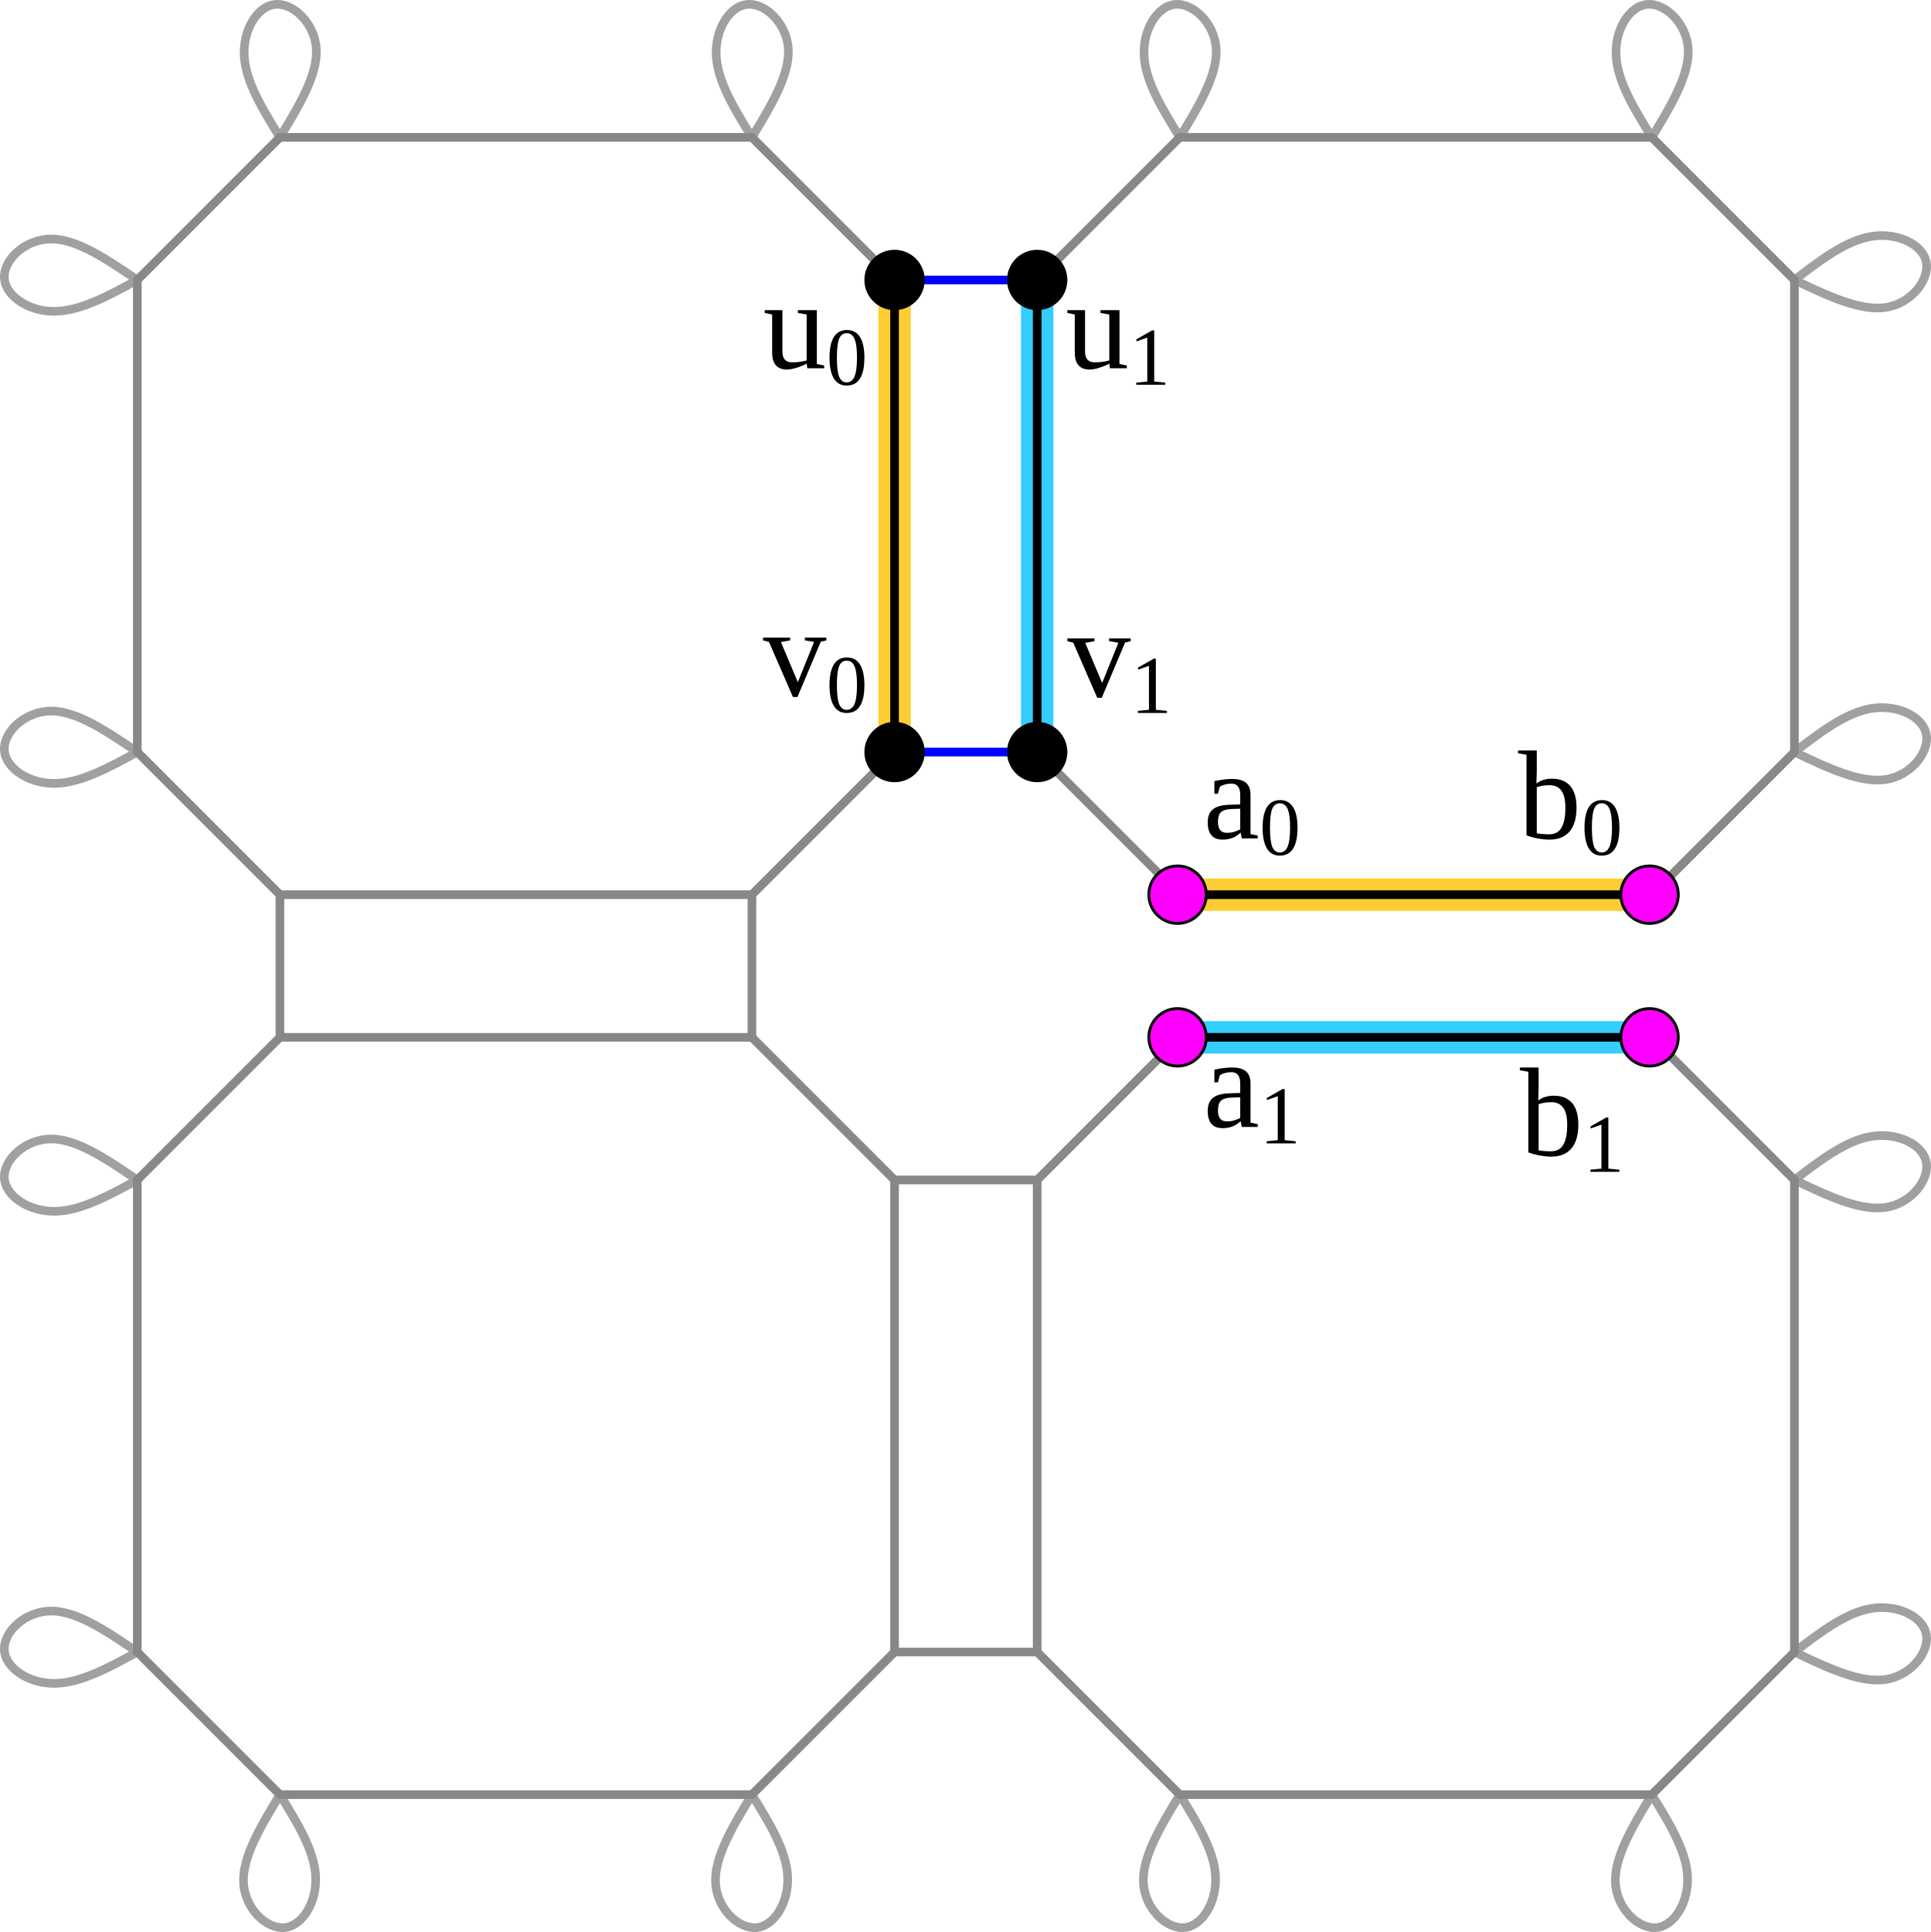
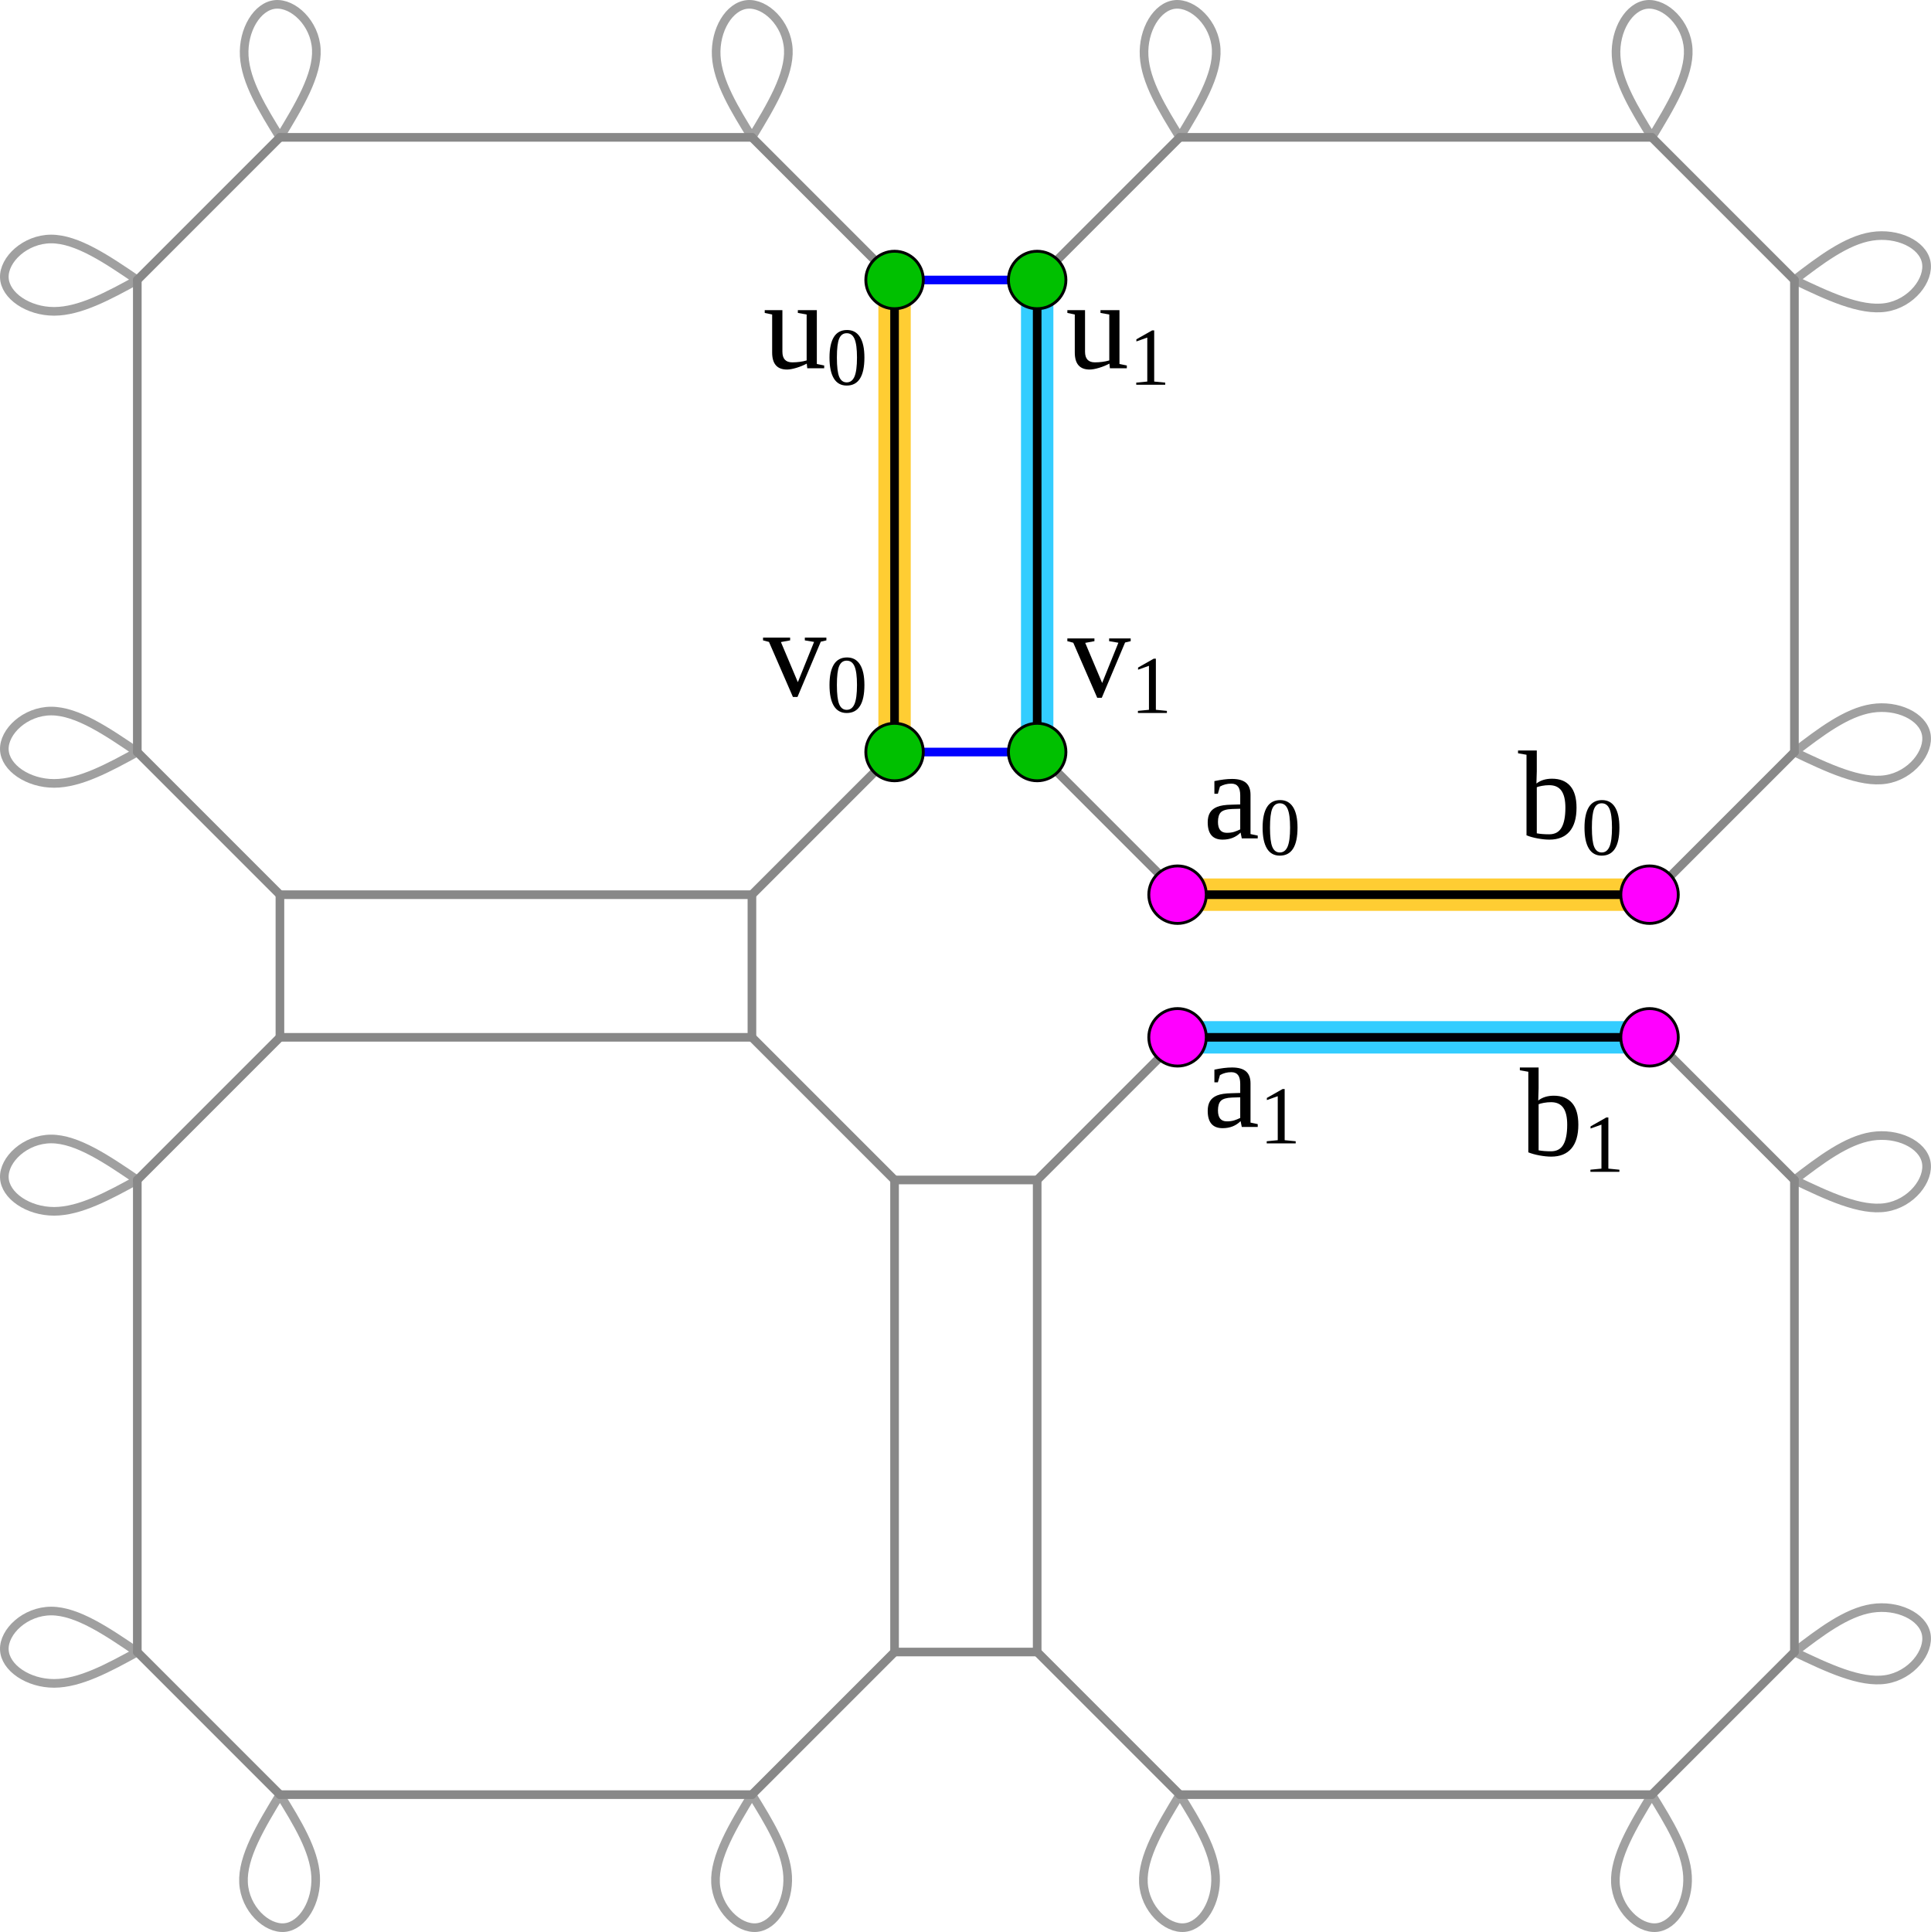
<svg xmlns="http://www.w3.org/2000/svg" width="894.54" height="894.917" version="1.1" id="svg38874">
  <defs id="defs38878">
    </defs>
  <style id="style">
		.arc0 {
			fill:none;
			fill-rule:evenodd;
			stroke:black;
			stroke-width:4;
			stroke-linecap:round;
			stroke-linejoin:round;
			stroke-opacity:1;
		}
		.arc1 {
			fill:none;
			fill-rule:evenodd;
			stroke:red;
			stroke-width:4;
			stroke-linecap:round;
			stroke-linejoin:round;
			stroke-opacity:1;
		}
		.arc2 {
			fill:none;
			fill-rule:evenodd;
			stroke:blue;
			stroke-width:4;
			stroke-linecap:round;
			stroke-linejoin:round;
			stroke-opacity:1;
		}
		.arc3 {
			fill:none;
			fill-rule:evenodd;
			stroke:green;
			stroke-width:4;
			stroke-linecap:round;
			stroke-linejoin:round;
			stroke-opacity:1;
		}
		.topological-dart {
			fill:#000000;
			stroke:#000000;
			stroke-width:0;
			stroke-linecap:round;
			stroke-linejoin:round;
			stroke-dasharray:none;
			paint-order:markers fill stroke;
		}
	</style>
  <path style="fill:none;fill-opacity:1;stroke:#ffc000;stroke-width:15;stroke-linecap:round;stroke-linejoin:round;stroke-opacity:0.8;stop-color:#000000" d="M 414.414,129.69 V 348.35" id="path40176" />
  <path style="fill:none;fill-opacity:1;stroke:#00c0ff;stroke-width:15;stroke-linecap:round;stroke-linejoin:round;stroke-opacity:0.8;stop-color:#000000" d="M 480.486,129.69 V 348.35" id="path40178" />
  <line class="arc1" id="link0_@1_1" x1="63.609" y1="765.227" x2="129.681" y2="831.299" style="stroke:#888888;stroke-opacity:1" />
  <line class="arc0" id="link0_@0_7" x1="63.609" y1="765.227" x2="63.609" y2="546.567" style="stroke:#888888;stroke-opacity:1" />
  <line class="arc0" id="link1_@0_2" x1="129.681" y1="831.299" x2="348.341" y2="831.299" style="stroke:#888888;stroke-opacity:1" />
  <line class="arc1" id="link2_@1_12" x1="348.341" y1="831.299" x2="414.414" y2="765.227" style="stroke:#888888;stroke-opacity:1" />
  <line class="arc1" id="link3_@1_5" x1="414.414" y1="546.567" x2="348.341" y2="480.495" style="stroke:#888888;stroke-opacity:1" />
  <line class="arc2" id="link3_@2_8" x1="414.414" y1="546.567" x2="480.486" y2="546.567" style="stroke:#888888;stroke-opacity:1" />
  <line class="arc0" id="link3_@0_12" x1="414.414" y1="546.567" x2="414.414" y2="765.227" style="stroke:#888888;stroke-opacity:1" />
  <line class="arc1" id="link4_@1_13" x1="480.486" y1="765.227" x2="546.558" y2="831.299" style="stroke:#888888;stroke-opacity:1" />
  <line class="arc2" id="link4_@2_12" x1="480.486" y1="765.227" x2="414.414" y2="765.227" style="stroke:#888888;stroke-opacity:1" />
  <line class="arc0" id="link4_@0_8" x1="480.486" y1="765.227" x2="480.486" y2="546.567" style="stroke:#888888;stroke-opacity:1" />
  <line class="arc2" id="link5_@2_20" x1="348.341" y1="480.495" x2="348.341" y2="414.423" style="stroke:#888888;stroke-opacity:1" />
  <line class="arc0" id="link5_@0_6" x1="348.341" y1="480.495" x2="129.681" y2="480.495" style="stroke:#888888;stroke-opacity:1" />
  <line class="arc1" id="link6_@1_7" x1="129.681" y1="480.495" x2="63.609" y2="546.567" style="stroke:#888888;stroke-opacity:1" />
  <line class="arc2" id="link6_@2_16" x1="129.681" y1="480.495" x2="129.681" y2="414.423" style="stroke:#888888;stroke-opacity:1" />
  <line class="arc1" id="link8_@1_9" x1="480.486" y1="546.567" x2="546.558" y2="480.495" style="stroke:#888888;stroke-opacity:1" />
  <path style="fill:none;fill-opacity:1;stroke:#00c0ff;stroke-width:15;stroke-linecap:round;stroke-linejoin:round;stroke-opacity:0.8;stop-color:#000000" d="M 546.558,480.495 H 765.218" id="path40066" />
  <line class="arc0" id="link9_@0_10" x1="546.558" y1="480.495" x2="765.218" y2="480.495" style="stroke:#000008;stroke-opacity:1" />
  <line class="arc1" id="link10_@1_11" x1="765.218" y1="480.495" x2="831.29" y2="546.567" style="stroke:#888888;stroke-opacity:1" />
  <line class="arc0" id="link11_@0_15" x1="831.29" y1="546.567" x2="831.29" y2="765.227" style="stroke:#888888;stroke-opacity:1" />
  <line class="arc0" id="link13_@0_14" x1="546.558" y1="831.299" x2="765.218" y2="831.299" style="stroke:#888888;stroke-opacity:1" />
  <line class="arc1" id="link14_@1_15" x1="765.218" y1="831.299" x2="831.29" y2="765.227" style="stroke:#888888;stroke-opacity:1" />
  <line class="arc1" id="link16_@1_17" x1="129.681" y1="414.423" x2="63.609" y2="348.35" style="stroke:#888888;stroke-opacity:1" />
  <line class="arc0" id="link16_@0_20" x1="129.681" y1="414.423" x2="348.341" y2="414.423" style="stroke:#888888;stroke-opacity:1" />
  <line class="arc0" id="link17_@0_18" x1="63.609" y1="348.35" x2="63.609" y2="129.69" style="stroke:#888888;stroke-opacity:1" />
  <line class="arc1" id="link18_@1_19" x1="63.609" y1="129.69" x2="129.681" y2="63.618" style="stroke:#888888;stroke-opacity:1" />
  <line class="arc0" id="link19_@0_23" x1="129.681" y1="63.618" x2="348.341" y2="63.618" style="stroke:#888888;stroke-opacity:1" />
  <line class="arc1" id="link20_@1_21" x1="348.341" y1="414.423" x2="414.414" y2="348.35" style="stroke:#888888;stroke-opacity:1" />
  <line class="arc2" id="link21_@2_24" x1="414.414" y1="348.35" x2="480.486" y2="348.35" style="stroke:#0000ff;stroke-opacity:1" />
  <line class="arc0" id="link21_@0_22" x1="414.414" y1="348.35" x2="414.414" y2="129.69" style="stroke:#000000;stroke-opacity:1" />
  <line class="arc1" id="link22_@1_23" x1="414.414" y1="129.69" x2="348.341" y2="63.618" style="stroke:#888888;stroke-opacity:1" />
  <line class="arc2" id="link22_@2_28" x1="414.414" y1="129.69" x2="480.486" y2="129.69" style="stroke:#0000ff;stroke-opacity:1" />
  <line class="arc1" id="link24_@1_25" x1="480.486" y1="348.35" x2="546.558" y2="414.423" style="stroke:#888888;stroke-opacity:1" />
  <line class="arc0" id="link24_@0_28" x1="480.486" y1="348.35" x2="480.486" y2="129.69" style="stroke:#000000;stroke-opacity:1" />
  <path style="fill:none;fill-opacity:1;stroke:#ffc000;stroke-width:15;stroke-linecap:round;stroke-linejoin:round;stroke-opacity:0.8;stop-color:#000000" d="M 546.558,414.423 H 765.218" id="path39956" />
  <line class="arc0" id="link25_@0_26" x1="546.558" y1="414.423" x2="765.218" y2="414.423" style="stroke:#000000;stroke-opacity:1" />
  <line class="arc1" id="link26_@1_27" x1="765.218" y1="414.423" x2="831.29" y2="348.35" style="stroke:#888888;stroke-opacity:1" />
  <line class="arc0" id="link27_@0_31" x1="831.29" y1="348.35" x2="831.29" y2="129.69" style="stroke:#888888;stroke-opacity:1" />
  <line class="arc1" id="link28_@1_29" x1="480.486" y1="129.69" x2="546.558" y2="63.618" style="stroke:#888888;stroke-opacity:1" />
  <line class="arc0" id="link29_@0_30" x1="546.558" y1="63.618" x2="765.218" y2="63.618" style="stroke:#888888;stroke-opacity:1" />
  <line class="arc1" id="link30_@1_31" x1="765.218" y1="63.618" x2="831.29" y2="129.69" style="stroke:#888888;stroke-opacity:1" />
  <path style="fill:none;fill-opacity:1;stroke:#888888;stroke-width:4;stroke-linecap:round;stroke-linejoin:bevel;stroke-dasharray:none;stroke-dashoffset:0;stroke-opacity:0.8;stop-color:#000000" d="m 831.29,129.69 c 15.236,7.268 30.473,14.536 42.329,12.701 11.856,-1.835 20.33,-12.774 18.718,-21.005 -1.612,-8.231 -13.308,-13.753 -25.163,-11.917 -11.855,1.836 -23.87,11.028 -35.884,20.22" id="path11686-7-4-7-9-2-4" />
  <path style="fill:none;fill-opacity:1;stroke:#888888;stroke-width:4;stroke-linecap:round;stroke-linejoin:bevel;stroke-dasharray:none;stroke-dashoffset:0;stroke-opacity:0.8;stop-color:#000000" d="M 765.218,63.618 C 773.969,49.182 782.72,34.745 782.076,22.766 781.433,10.786 771.393,1.264 763.042,2.047 754.692,2.83 748.031,13.917 748.676,25.897 c 0.645,11.979 8.594,24.851 16.542,37.721" id="path11686-7-4-7-9-2-4-9" />
  <path style="fill:none;fill-opacity:1;stroke:#888888;stroke-width:4;stroke-linecap:round;stroke-linejoin:bevel;stroke-dasharray:none;stroke-dashoffset:0;stroke-opacity:0.8;stop-color:#000000" d="m 765.218,831.299 c -8.751,14.436 -17.502,28.872 -16.858,40.852 0.644,11.98 10.683,21.502 19.034,20.719 8.351,-0.783 15.011,-11.87 14.366,-23.85 -0.645,-11.979 -8.594,-24.851 -16.542,-37.721" id="path11686-7-4-7-9-2-4-9-89-6" />
  <path style="fill:none;fill-opacity:1;stroke:#888888;stroke-width:4;stroke-linecap:round;stroke-linejoin:bevel;stroke-dasharray:none;stroke-dashoffset:0;stroke-opacity:0.8;stop-color:#000000" d="m 63.609,129.69 c -13.955,-9.499 -27.91,-18.998 -39.907,-18.987 -11.997,0.012 -22.035,9.536 -21.693,17.916 0.342,8.38 11.063,15.616 23.06,15.603 11.997,-0.013 25.269,-7.272 38.54,-14.532" id="path84533-9-9" />
  <path style="fill:none;fill-opacity:1;stroke:#888888;stroke-width:4;stroke-linecap:round;stroke-linejoin:bevel;stroke-dasharray:none;stroke-dashoffset:0;stroke-opacity:0.8;stop-color:#000000" d="m 831.29,348.35 c 15.236,7.268 30.473,14.536 42.329,12.701 11.856,-1.835 20.33,-12.774 18.718,-21.005 -1.612,-8.231 -13.308,-13.753 -25.163,-11.917 -11.855,1.836 -23.87,11.028 -35.884,20.22" id="path11686-7-4-7-9-2-4-92" />
  <path style="fill:none;fill-opacity:1;stroke:#888888;stroke-width:4;stroke-linecap:round;stroke-linejoin:bevel;stroke-dasharray:none;stroke-dashoffset:0;stroke-opacity:0.8;stop-color:#000000" d="M 546.558,63.618 C 555.308,49.182 564.06,34.745 563.416,22.766 562.772,10.786 552.733,1.264 544.382,2.047 536.032,2.83 529.371,13.917 530.016,25.897 c 0.645,11.979 8.594,24.851 16.542,37.721" id="path11686-7-4-7-9-2-4-9-0" />
  <path style="fill:none;fill-opacity:1;stroke:#888888;stroke-width:4;stroke-linecap:round;stroke-linejoin:bevel;stroke-dasharray:none;stroke-dashoffset:0;stroke-opacity:0.8;stop-color:#000000" d="m 546.558,831.299 c -8.751,14.436 -17.502,28.872 -16.858,40.852 0.644,11.98 10.683,21.502 19.034,20.719 8.351,-0.783 15.011,-11.87 14.366,-23.85 -0.645,-11.979 -8.594,-24.851 -16.542,-37.721" id="path11686-7-4-7-9-2-4-9-89-6-6" />
  <path style="fill:none;fill-opacity:1;stroke:#888888;stroke-width:4;stroke-linecap:round;stroke-linejoin:bevel;stroke-dasharray:none;stroke-dashoffset:0;stroke-opacity:0.8;stop-color:#000000" d="m 63.609,348.35 c -13.955,-9.499 -27.91,-18.998 -39.907,-18.987 -11.997,0.012 -22.035,9.536 -21.693,17.916 0.342,8.38 11.063,15.616 23.06,15.603 11.997,-0.013 25.269,-7.272 38.54,-14.532" id="path84533-9-9-8" />
  <path style="fill:none;fill-opacity:1;stroke:#888888;stroke-width:4;stroke-linecap:round;stroke-linejoin:bevel;stroke-dasharray:none;stroke-dashoffset:0;stroke-opacity:0.8;stop-color:#000000" d="m 831.29,546.567 c 15.236,7.268 30.473,14.536 42.329,12.701 11.856,-1.835 20.33,-12.774 18.718,-21.005 -1.612,-8.231 -13.308,-13.753 -25.163,-11.917 -11.855,1.836 -23.87,11.028 -35.884,20.22" id="path11686-7-4-7-9-2-4-7" />
  <path style="fill:none;fill-opacity:1;stroke:#888888;stroke-width:4;stroke-linecap:round;stroke-linejoin:bevel;stroke-dasharray:none;stroke-dashoffset:0;stroke-opacity:0.8;stop-color:#000000" d="m 348.341,63.618 c 8.751,-14.436 17.502,-28.872 16.858,-40.852 -0.644,-11.98 -10.683,-21.502 -19.034,-20.719 -8.351,0.783 -15.011,11.87 -14.366,23.85 0.645,11.979 8.594,24.851 16.542,37.721" id="path11686-7-4-7-9-2-4-9-2" />
  <path style="fill:none;fill-opacity:1;stroke:#888888;stroke-width:4;stroke-linecap:round;stroke-linejoin:bevel;stroke-dasharray:none;stroke-dashoffset:0;stroke-opacity:0.8;stop-color:#000000" d="m 348.341,831.299 c -8.751,14.436 -17.502,28.872 -16.858,40.852 0.644,11.98 10.683,21.502 19.034,20.719 8.351,-0.783 15.011,-11.87 14.366,-23.85 -0.645,-11.979 -8.594,-24.851 -16.542,-37.721" id="path11686-7-4-7-9-2-4-9-89-6-2" />
  <path style="fill:none;fill-opacity:1;stroke:#888888;stroke-width:4;stroke-linecap:round;stroke-linejoin:bevel;stroke-dasharray:none;stroke-dashoffset:0;stroke-opacity:0.8;stop-color:#000000" d="m 63.609,546.567 c -13.955,-9.499 -27.91,-18.998 -39.907,-18.987 -11.997,0.012 -22.035,9.536 -21.693,17.916 0.342,8.38 11.063,15.616 23.06,15.603 11.997,-0.013 25.269,-7.272 38.54,-14.532" id="path84533-9-9-6" />
  <path style="fill:none;fill-opacity:1;stroke:#888888;stroke-width:4;stroke-linecap:round;stroke-linejoin:bevel;stroke-dasharray:none;stroke-dashoffset:0;stroke-opacity:0.8;stop-color:#000000" d="m 831.29,765.227 c 15.236,7.268 30.473,14.536 42.329,12.701 11.856,-1.835 20.33,-12.774 18.718,-21.005 -1.612,-8.231 -13.308,-13.753 -25.163,-11.917 -11.855,1.836 -23.87,11.028 -35.884,20.22" id="path11686-7-4-7-9-2-4-5" />
  <path style="fill:none;fill-opacity:1;stroke:#888888;stroke-width:4;stroke-linecap:round;stroke-linejoin:bevel;stroke-dasharray:none;stroke-dashoffset:0;stroke-opacity:0.8;stop-color:#000000" d="M 129.681,63.618 C 138.432,49.182 147.183,34.745 146.539,22.766 145.896,10.786 135.856,1.264 127.505,2.047 c -8.351,0.783 -15.011,11.87 -14.366,23.85 0.645,11.979 8.594,24.851 16.542,37.721" id="path11686-7-4-7-9-2-4-9-9" />
  <path style="fill:none;fill-opacity:1;stroke:#888888;stroke-width:4;stroke-linecap:round;stroke-linejoin:bevel;stroke-dasharray:none;stroke-dashoffset:0;stroke-opacity:0.8;stop-color:#000000" d="m 129.681,831.299 c -8.751,14.436 -17.502,28.872 -16.858,40.852 0.644,11.98 10.683,21.502 19.034,20.719 8.351,-0.783 15.011,-11.87 14.366,-23.85 -0.645,-11.979 -8.594,-24.851 -16.542,-37.721" id="path11686-7-4-7-9-2-4-9-89-6-4" />
  <path style="fill:none;fill-opacity:1;stroke:#888888;stroke-width:4;stroke-linecap:round;stroke-linejoin:bevel;stroke-dasharray:none;stroke-dashoffset:0;stroke-opacity:0.8;stop-color:#000000" d="m 63.609,765.227 c -13.955,-9.499 -27.91,-18.998 -39.907,-18.987 -11.997,0.012 -22.035,9.536 -21.693,17.916 0.342,8.38 11.063,15.616 23.06,15.603 11.997,-0.013 25.269,-7.272 38.54,-14.532" id="path84533-9-9-9" />
  <circle id="dart9" cx="545.513" cy="480.495" r="13.31" stroke="black" fill="#000000" style="fill:#ff00ff;fill-opacity:1;stroke:#000002;stroke-width:1.331;stroke-opacity:1" />
  <circle id="dart10" cx="764.174" cy="480.495" r="13.31" stroke="black" fill="#000000" style="fill:#ff00ff;fill-opacity:1;stroke:#000002;stroke-width:1.331;stroke-opacity:1" />
  <circle id="dart25" cx="545.513" cy="414.423" r="13.31" stroke="black" fill="#000000" style="fill:#ff00ff;fill-opacity:1;stroke:#000002;stroke-width:1.331;stroke-opacity:1" />
  <circle id="dart26" cx="764.174" cy="414.423" r="13.31" stroke="black" fill="#000000" style="fill:#ff00ff;fill-opacity:1;stroke:#000002;stroke-width:1.331;stroke-opacity:1" />
-   <circle id="dart9-0" cx="-348.35" cy="480.485" r="13.31" stroke="black" fill="#000000" style="stroke:#000002;stroke-width:1.331;stroke-opacity:1" transform="rotate(-90)" />
-   <circle id="dart10-9" cx="-129.69" cy="480.485" r="13.31" stroke="black" fill="#000000" style="stroke:#000002;stroke-width:1.331;stroke-opacity:1" transform="rotate(-90)" />
-   <circle id="dart25-1" cx="-348.35" cy="414.414" r="13.31" stroke="black" fill="#000000" style="stroke:#000002;stroke-width:1.331;stroke-opacity:1" transform="rotate(-90)" />
-   <circle id="dart26-7" cx="-129.69" cy="414.414" r="13.31" stroke="black" fill="#000000" style="stroke:#000002;stroke-width:1.331;stroke-opacity:1" transform="rotate(-90)" />
+   <circle id="dart9-0" cx="-348.35" cy="480.485" r="13.31" stroke="black" fill="#000000" style="stroke:#000002;stroke-width:1.331;stroke-opacity:1;fill:#00c000;fill-opacity:1" transform="rotate(-90)" />
+   <circle id="dart10-9" cx="-129.69" cy="480.485" r="13.31" stroke="black" fill="#000000" style="stroke:#000002;stroke-width:1.331;stroke-opacity:1;fill:#00c000;fill-opacity:1" transform="rotate(-90)" />
+   <circle id="dart25-1" cx="-348.35" cy="414.414" r="13.31" stroke="black" fill="#000000" style="stroke:#000002;stroke-width:1.331;stroke-opacity:1;fill:#00c000;fill-opacity:1" transform="rotate(-90)" />
  <text xml:space="preserve" style="font-size:58.667px;font-family:'Liberation Serif';-inkscape-font-specification:'Liberation Serif, Normal';fill:#000000;fill-opacity:1;stroke:none;stroke-width:15;stroke-linecap:round;stroke-linejoin:round;stop-color:#000000" x="353.49" y="170.593" id="text47855">
    <tspan id="tspan47853" x="353.49" y="170.593">u<tspan style="font-size:65%;baseline-shift:sub" id="tspan48784">0</tspan>
    </tspan>
  </text>
  <text xml:space="preserve" style="font-size:58.667px;font-family:'Liberation Serif';-inkscape-font-specification:'Liberation Serif, Normal';fill:#000000;fill-opacity:1;stroke:none;stroke-width:15;stroke-linecap:round;stroke-linejoin:round;stop-color:#000000" x="493.688" y="170.593" id="text47859">
    <tspan id="tspan47857" x="493.688" y="170.593">u<tspan style="font-size:65%;baseline-shift:sub" id="tspan48786">1</tspan>
    </tspan>
  </text>
+   <circle id="dart26-7" cx="-129.69" cy="414.414" r="13.31" stroke="black" fill="#000000" style="stroke:#000002;stroke-width:1.331;stroke-opacity:1;fill:#00c000;fill-opacity:1" transform="rotate(-90)" />
  <text xml:space="preserve" style="font-size:58.667px;font-family:'Liberation Serif';-inkscape-font-specification:'Liberation Serif, Normal';fill:#000000;fill-opacity:1;stroke:none;stroke-width:15;stroke-linecap:round;stroke-linejoin:round;stop-color:#000000" x="353.49" y="322.269" id="text48778">
    <tspan id="tspan48776" x="353.49" y="322.269">v<tspan style="font-size:65%;baseline-shift:sub" id="tspan48788">0</tspan>
    </tspan>
  </text>
  <text xml:space="preserve" style="font-size:58.667px;font-family:'Liberation Serif';-inkscape-font-specification:'Liberation Serif, Normal';fill:#000000;fill-opacity:1;stroke:none;stroke-width:15;stroke-linecap:round;stroke-linejoin:round;stop-color:#000000" x="494.461" y="322.642" id="text48782">
    <tspan id="tspan48780" x="494.461" y="322.642">v<tspan style="font-size:65%;baseline-shift:sub" id="tspan48790">1</tspan>
    </tspan>
  </text>
  <text xml:space="preserve" style="font-size:58.667px;font-family:'Liberation Serif';-inkscape-font-specification:'Liberation Serif, Normal';fill:#000000;fill-opacity:1;stroke:none;stroke-width:15;stroke-linecap:round;stroke-linejoin:round;stop-color:#000000" x="557.426" y="388.341" id="text48794">
    <tspan id="tspan48792" x="557.426" y="388.341">a<tspan style="font-size:65%;baseline-shift:sub" id="tspan48808">0</tspan>
    </tspan>
  </text>
  <text xml:space="preserve" style="font-size:58.667px;font-family:'Liberation Serif';-inkscape-font-specification:'Liberation Serif, Normal';fill:#000000;fill-opacity:1;stroke:none;stroke-width:15;stroke-linecap:round;stroke-linejoin:round;stop-color:#000000" x="557.426" y="521.999" id="text48798">
    <tspan id="tspan48796" x="557.426" y="521.999">a<tspan style="font-size:65%;baseline-shift:sub" id="tspan48810">1</tspan>
    </tspan>
  </text>
  <text xml:space="preserve" style="font-size:58.667px;font-family:'Liberation Serif';-inkscape-font-specification:'Liberation Serif, Normal';fill:#000000;fill-opacity:1;stroke:none;stroke-width:15;stroke-linecap:round;stroke-linejoin:round;stop-color:#000000" x="703.25" y="388.341" id="text48802">
    <tspan id="tspan48800" x="703.25" y="388.341">b<tspan style="font-size:65%;baseline-shift:sub" id="tspan48812">0</tspan>
    </tspan>
  </text>
  <text xml:space="preserve" style="font-size:58.667px;font-family:'Liberation Serif';-inkscape-font-specification:'Liberation Serif, Normal';fill:#000000;fill-opacity:1;stroke:none;stroke-width:15;stroke-linecap:round;stroke-linejoin:round;stop-color:#000000" x="704.088" y="535.176" id="text48806">
    <tspan id="tspan48804" x="704.088" y="535.176">b<tspan style="font-size:65%;baseline-shift:sub" id="tspan48814">1</tspan>
    </tspan>
  </text>
</svg>
